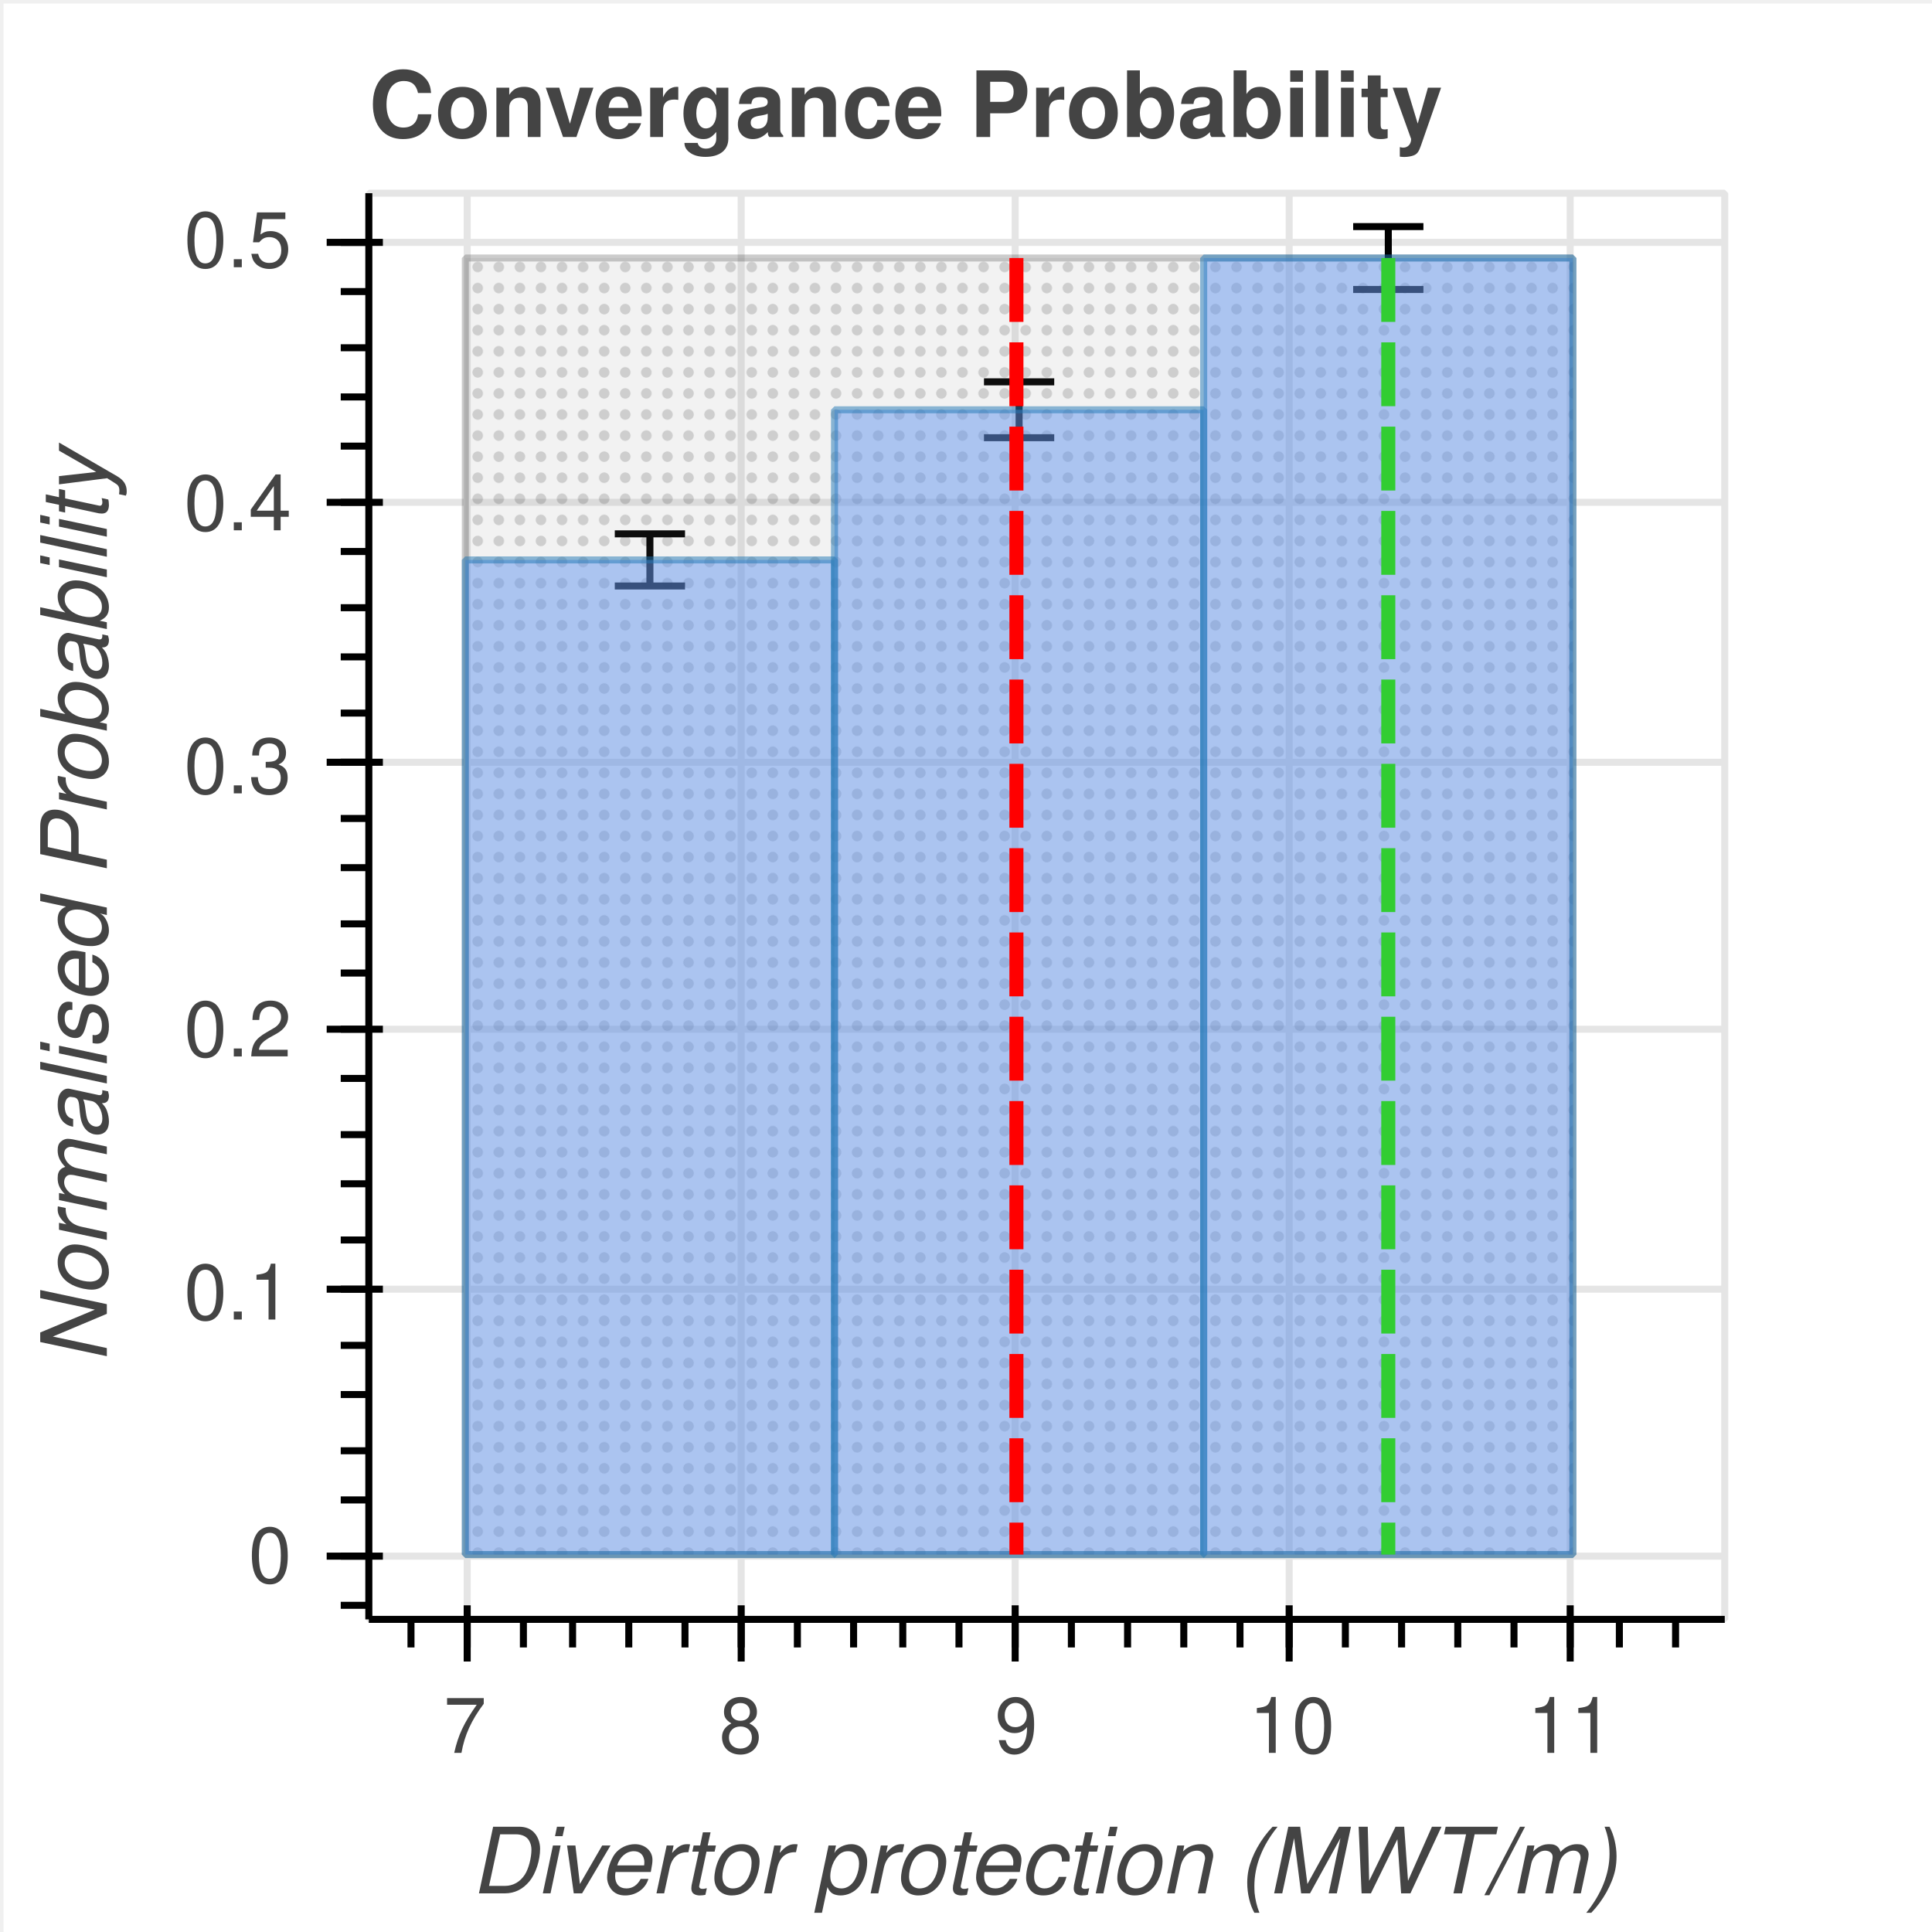
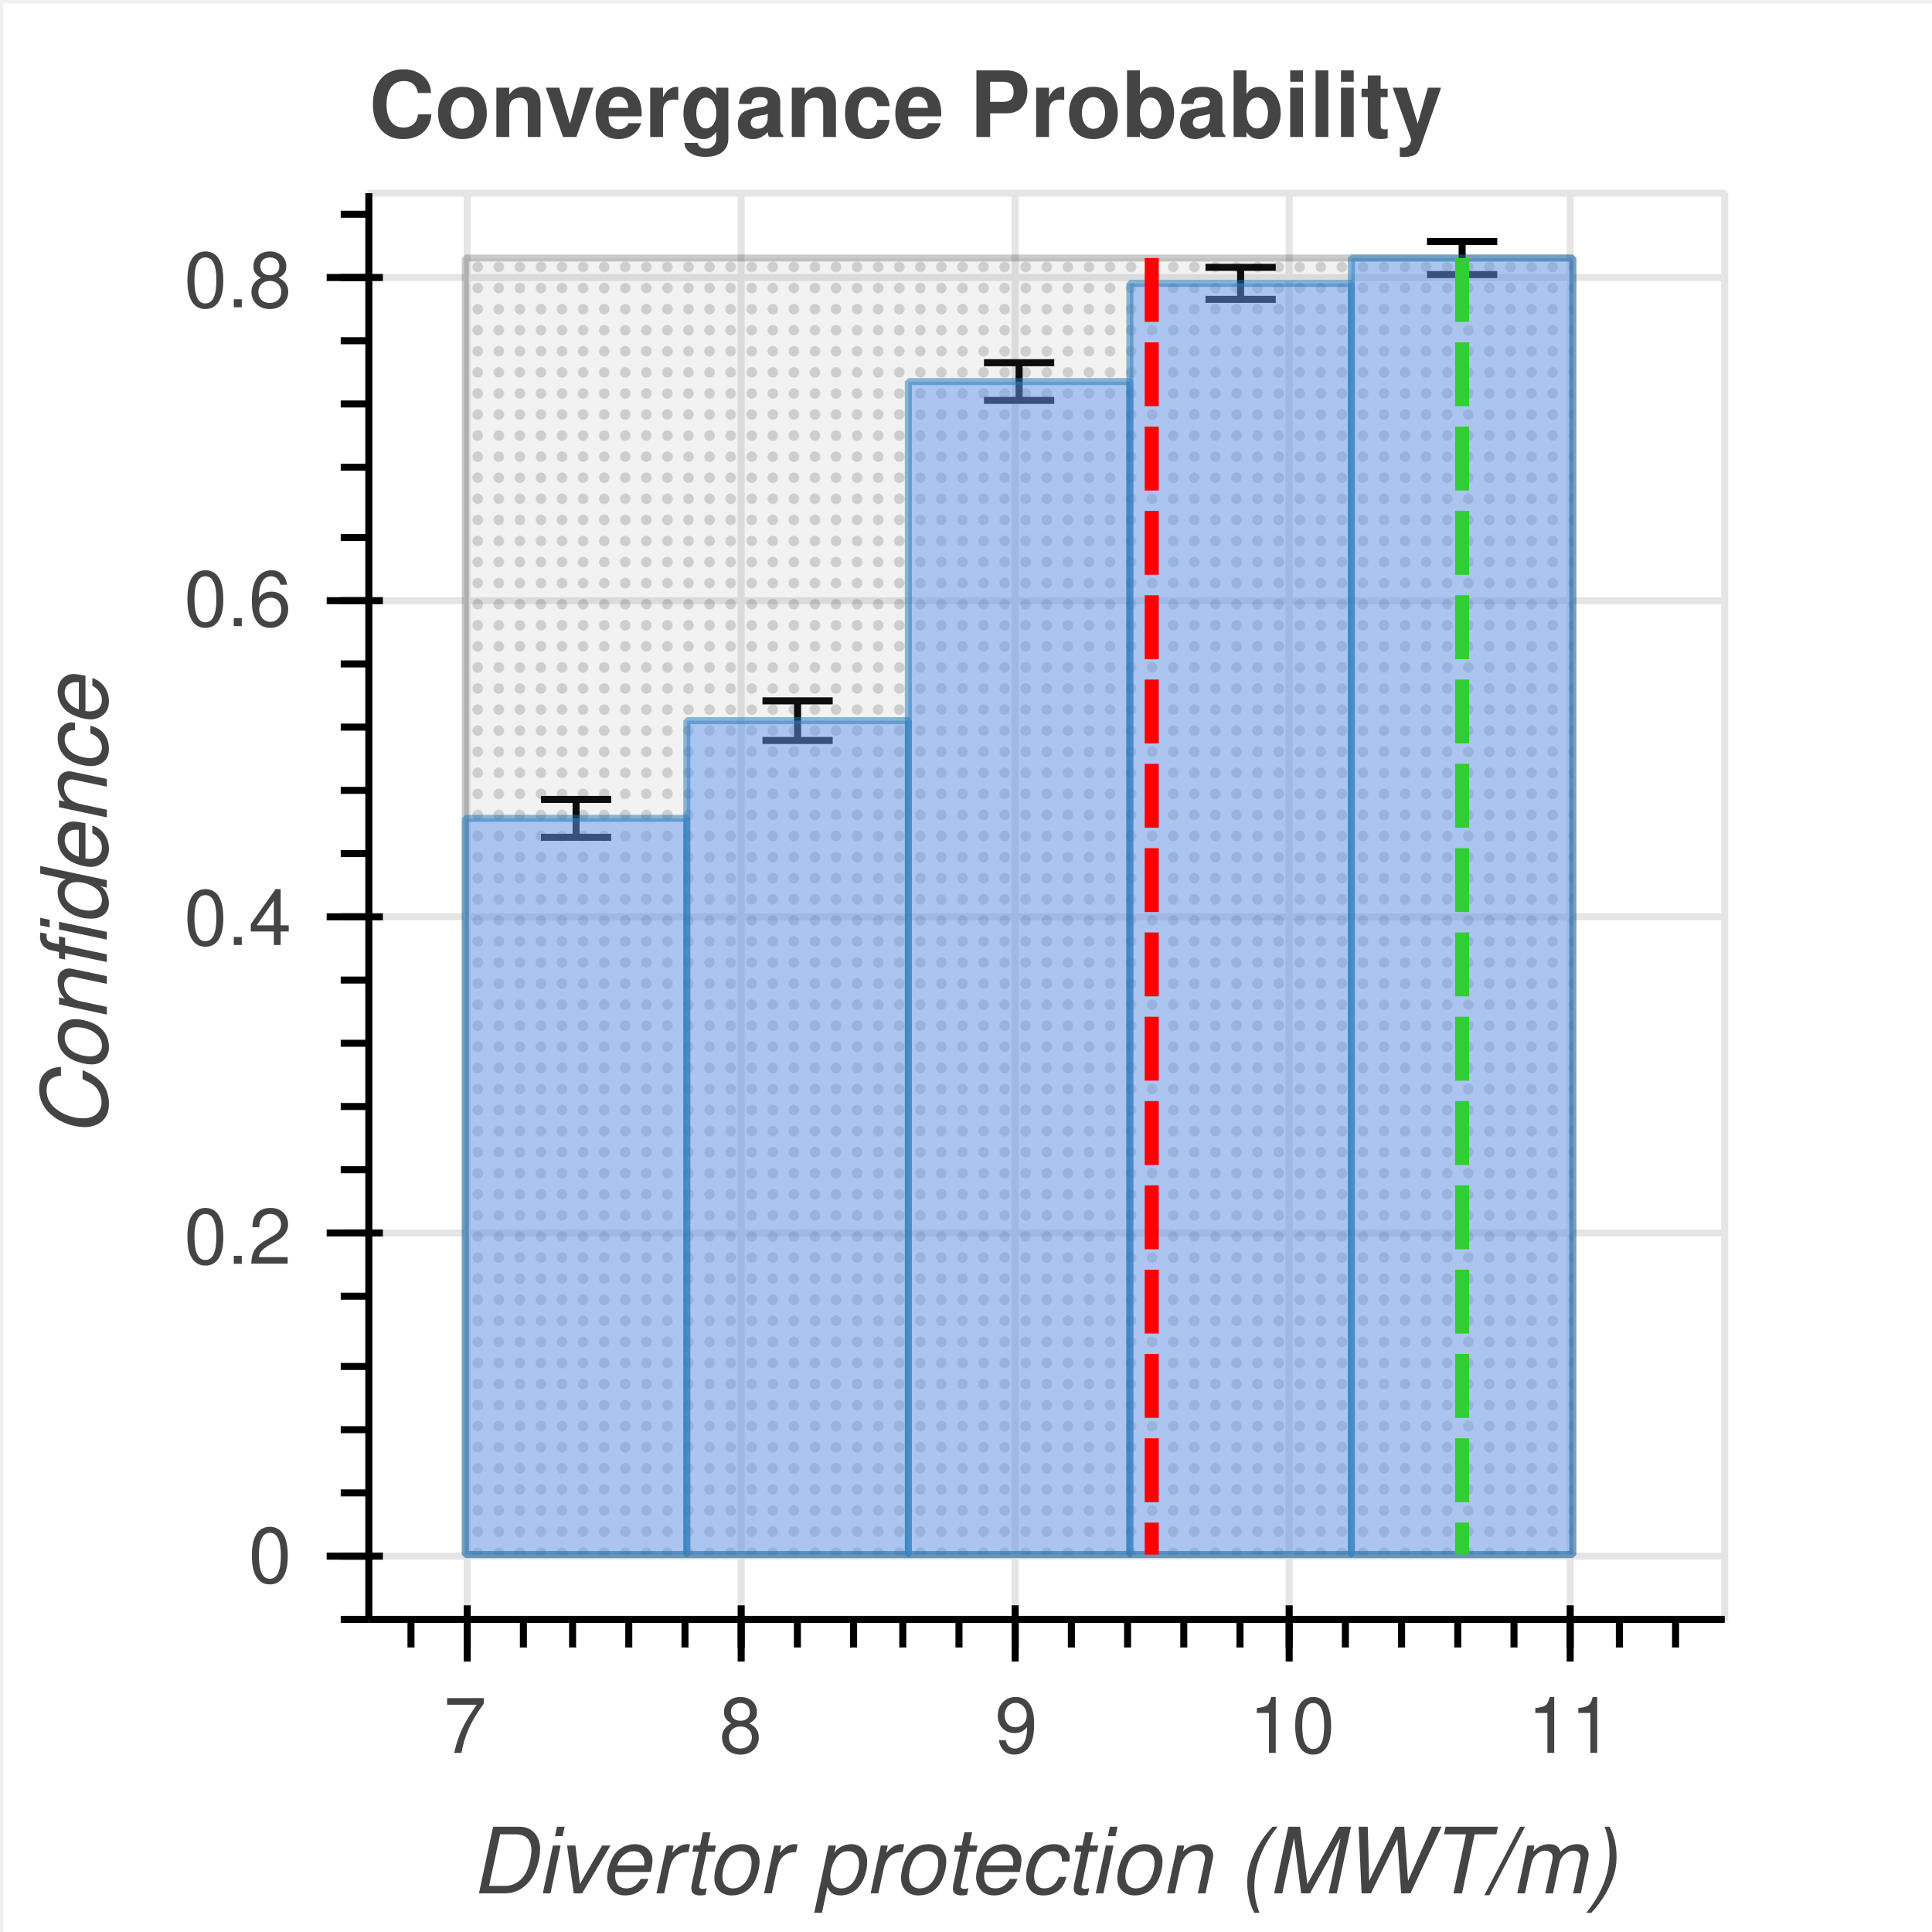
<svg xmlns="http://www.w3.org/2000/svg" version="1.1" width="275" height="275">
  <defs>
-     <clipPath id="cSKoTosqlhgd">
+     <clipPath id="wHqZtSusyWRJ">
      <path fill="none" stroke="none" d="M 52.5 27.5 L 245.5 27.5 L 245.5 230.5 L 52.5 230.5 L 52.5 27.5 Z" />
    </clipPath>
-     <clipPath id="iitDzTWaJBci">
+     <clipPath id="EFPhQywEEvES">
      <path fill="none" stroke="none" d="M 52.5 27.5 L 245.5 27.5 L 245.5 230.5 L 52.5 230.5 L 52.5 27.5 Z" />
    </clipPath>
-     <clipPath id="iVEagWFcIgbS">
+     <clipPath id="JSyPVgTqAmqx">
      <path fill="none" stroke="none" d="M 52.5 27.5 L 245.5 27.5 L 245.5 230.5 L 52.5 230.5 L 52.5 27.5 Z" />
    </clipPath>
-     <clipPath id="QynXFtrBzvFt">
+     <clipPath id="PNXIiAyTwxsb">
      <path fill="none" stroke="none" d="M 52.5 27.5 L 245.5 27.5 L 245.5 230.5 L 52.5 230.5 L 52.5 27.5 Z" />
    </clipPath>
-     <pattern id="dopRGrJotKyp" width="3" height="3" patternUnits="userSpaceOnUse">
+     <pattern id="huseiMBpOyOu" width="3" height="3" patternUnits="userSpaceOnUse">
      <path fill="rgb(0,0,0)" stroke="none" paint-order="stroke" d="M 2.75 2 A 0.75 0.75 0 0 0 1.25 2 A 0.75 0.75 0 0 0 2.75 2" fill-opacity="0.149" />
    </pattern>
-     <clipPath id="CnMsfJTNzlXW">
+     <clipPath id="VbXVUhRoZwAS">
      <path fill="none" stroke="none" d="M 52.5 27.5 L 245.5 27.5 L 245.5 230.5 L 52.5 230.5 L 52.5 27.5 Z" />
    </clipPath>
-     <clipPath id="AywynbSoJVRx">
+     <clipPath id="WEuJLrnCIUEe">
      <path fill="none" stroke="none" d="M 52.5 27.5 L 245.5 27.5 L 245.5 230.5 L 52.5 230.5 L 52.5 27.5 Z" />
    </clipPath>
-     <clipPath id="IabOIZJbfRZk">
+     <clipPath id="WWZMVgSobDeh">
      <path fill="none" stroke="none" d="M 52.5 27.5 L 245.5 27.5 L 245.5 230.5 L 52.5 230.5 L 52.5 27.5 Z" />
    </clipPath>
-     <clipPath id="NfVNxKsHVKal">
+     <clipPath id="tyEDIghPdIGT">
      <path fill="none" stroke="none" d="M 52.5 27.5 L 245.5 27.5 L 245.5 230.5 L 52.5 230.5 L 52.5 27.5 Z" />
    </clipPath>
  </defs>
  <path fill="rgb(255,255,255)" stroke="none" paint-order="stroke" d="M 0.5 0.5 L 275.5 0.5 L 275.5 275.5 L 0.5 275.5 L 0.5 0.5 Z" fill-opacity="1" />
  <rect fill="#FFFFFF" stroke="none" x="52" y="27" width="193" height="203" transform="matrix(1, 0, 0, 1, 0.5, 0.5)" />
  <path fill="rgb(255,255,255)" stroke="none" paint-order="stroke" d="M 52.5 27.5 L 245.5 27.5 L 245.5 230.5 L 52.5 230.5 L 52.5 27.5 Z" fill-opacity="1" />
  <path fill="none" stroke="rgb(229,229,229)" paint-order="fill" d="M 52.5 27.5 L 245.5 27.5 L 245.5 230.5 L 52.5 230.5 L 52.5 27.5 Z" stroke-opacity="1" stroke-linejoin="bevel" stroke-miterlimit="10" />
-   <path fill="none" stroke="rgb(229,229,229)" paint-order="fill" d="M 66.5 230.5 L 66.5 27.5 M 105.5 230.5 L 105.5 27.5 M 144.5 230.5 L 144.5 27.5 M 183.5 230.5 L 183.5 27.5 M 223.5 230.5 L 223.5 27.5" stroke-opacity="1" stroke-linejoin="bevel" stroke-miterlimit="10" clip-path="url(#cSKoTosqlhgd)" />
-   <path fill="none" stroke="rgb(229,229,229)" paint-order="fill" d="M 52.5 221.5 L 245.5 221.5 M 52.5 183.5 L 245.5 183.5 M 52.5 146.5 L 245.5 146.5 M 52.5 108.5 L 245.5 108.5 M 52.5 71.5 L 245.5 71.5 M 52.5 34.5 L 245.5 34.5" stroke-opacity="1" stroke-linejoin="bevel" stroke-miterlimit="10" clip-path="url(#iitDzTWaJBci)" />
-   <path fill="none" stroke="rgb(0,0,0)" paint-order="fill" d="M 92.508 75.987 L 92.508 83.408" stroke-opacity="1" stroke-linejoin="bevel" stroke-miterlimit="10" clip-path="url(#iVEagWFcIgbS)" />
-   <path fill="none" stroke="rgb(0,0,0)" paint-order="fill" d="M 145.059 54.35 L 145.059 62.306" stroke-opacity="1" stroke-linejoin="bevel" stroke-miterlimit="10" clip-path="url(#iVEagWFcIgbS)" />
-   <path fill="none" stroke="rgb(0,0,0)" paint-order="fill" d="M 197.609 32.25 L 197.609 41.205" stroke-opacity="1" stroke-linejoin="bevel" stroke-miterlimit="10" clip-path="url(#iVEagWFcIgbS)" />
-   <path fill="none" stroke="rgb(0,0,0)" paint-order="fill" d="M 87.508 75.987 L 97.508 75.987" stroke-opacity="1" stroke-linejoin="bevel" stroke-miterlimit="10" clip-path="url(#iVEagWFcIgbS)" />
-   <path fill="none" stroke="rgb(0,0,0)" paint-order="fill" d="M 140.059 54.35 L 150.059 54.35" stroke-opacity="1" stroke-linejoin="bevel" stroke-miterlimit="10" clip-path="url(#iVEagWFcIgbS)" />
-   <path fill="none" stroke="rgb(0,0,0)" paint-order="fill" d="M 192.609 32.25 L 202.609 32.25" stroke-opacity="1" stroke-linejoin="bevel" stroke-miterlimit="10" clip-path="url(#iVEagWFcIgbS)" />
-   <path fill="none" stroke="rgb(0,0,0)" paint-order="fill" d="M 97.508 83.408 L 87.508 83.408" stroke-opacity="1" stroke-linejoin="bevel" stroke-miterlimit="10" clip-path="url(#iVEagWFcIgbS)" />
-   <path fill="none" stroke="rgb(0,0,0)" paint-order="fill" d="M 150.059 62.306 L 140.059 62.306" stroke-opacity="1" stroke-linejoin="bevel" stroke-miterlimit="10" clip-path="url(#iVEagWFcIgbS)" />
-   <path fill="none" stroke="rgb(0,0,0)" paint-order="fill" d="M 202.609 41.205 L 192.609 41.205" stroke-opacity="1" stroke-linejoin="bevel" stroke-miterlimit="10" clip-path="url(#iVEagWFcIgbS)" />
-   <path fill="rgb(128,128,128)" stroke="none" paint-order="stroke" d="M 66.233 36.727 L 223.884 36.727 L 223.884 221.273 L 66.233 221.273 L 66.233 36.727 Z" fill-opacity="0.102" clip-path="url(#QynXFtrBzvFt)" />
-   <path fill="url(#dopRGrJotKyp)" stroke="rgb(0,0,0)" paint-order="fill" d="M 66.233 36.727 L 223.884 36.727 L 223.884 221.273 L 66.233 221.273 L 66.233 36.727 Z" clip-path="url(#QynXFtrBzvFt)" stroke-opacity="0.2" stroke-linejoin="bevel" stroke-miterlimit="10" />
-   <path fill="rgb(100,149,237)" stroke="rgb(31,119,180)" paint-order="fill" d="M 66.233 79.697 L 118.784 79.697 L 118.784 221.273 L 66.233 221.273 L 66.233 79.697 Z" fill-opacity="0.502" clip-path="url(#CnMsfJTNzlXW)" stroke-opacity="0.502" stroke-linejoin="bevel" stroke-miterlimit="10" />
-   <path fill="rgb(100,149,237)" stroke="rgb(31,119,180)" paint-order="fill" d="M 118.784 58.328 L 171.334 58.328 L 171.334 221.273 L 118.784 221.273 L 118.784 58.328 Z" fill-opacity="0.502" clip-path="url(#CnMsfJTNzlXW)" stroke-opacity="0.502" stroke-linejoin="bevel" stroke-miterlimit="10" />
-   <path fill="rgb(100,149,237)" stroke="rgb(31,119,180)" paint-order="fill" d="M 171.334 36.727 L 223.884 36.727 L 223.884 221.273 L 171.334 221.273 L 171.334 36.727 Z" fill-opacity="0.502" clip-path="url(#CnMsfJTNzlXW)" stroke-opacity="0.502" stroke-linejoin="bevel" stroke-miterlimit="10" />
+   <path fill="none" stroke="rgb(229,229,229)" paint-order="fill" d="M 66.5 230.5 L 66.5 27.5 M 105.5 230.5 L 105.5 27.5 M 144.5 230.5 L 144.5 27.5 M 183.5 230.5 L 183.5 27.5 M 223.5 230.5 L 223.5 27.5" stroke-opacity="1" stroke-linejoin="bevel" stroke-miterlimit="10" clip-path="url(#wHqZtSusyWRJ)" />
+   <path fill="none" stroke="rgb(229,229,229)" paint-order="fill" d="M 52.5 221.5 L 245.5 221.5 M 52.5 175.5 L 245.5 175.5 M 52.5 130.5 L 245.5 130.5 M 52.5 85.5 L 245.5 85.5 M 52.5 39.5 L 245.5 39.5" stroke-opacity="1" stroke-linejoin="bevel" stroke-miterlimit="10" clip-path="url(#EFPhQywEEvES)" />
+   <path fill="none" stroke="rgb(0,0,0)" paint-order="fill" d="M 81.998 113.792 L 81.998 119.181" stroke-opacity="1" stroke-linejoin="bevel" stroke-miterlimit="10" clip-path="url(#JSyPVgTqAmqx)" />
+   <path fill="none" stroke="rgb(0,0,0)" paint-order="fill" d="M 113.529 99.758 L 113.529 105.398" stroke-opacity="1" stroke-linejoin="bevel" stroke-miterlimit="10" clip-path="url(#JSyPVgTqAmqx)" />
+   <path fill="none" stroke="rgb(0,0,0)" paint-order="fill" d="M 145.059 51.629 L 145.059 56.994" stroke-opacity="1" stroke-linejoin="bevel" stroke-miterlimit="10" clip-path="url(#JSyPVgTqAmqx)" />
+   <path fill="none" stroke="rgb(0,0,0)" paint-order="fill" d="M 176.589 38.057 L 176.589 42.612" stroke-opacity="1" stroke-linejoin="bevel" stroke-miterlimit="10" clip-path="url(#JSyPVgTqAmqx)" />
+   <path fill="none" stroke="rgb(0,0,0)" paint-order="fill" d="M 208.119 34.371 L 208.119 39.084" stroke-opacity="1" stroke-linejoin="bevel" stroke-miterlimit="10" clip-path="url(#JSyPVgTqAmqx)" />
+   <path fill="none" stroke="rgb(0,0,0)" paint-order="fill" d="M 76.998 113.792 L 86.998 113.792" stroke-opacity="1" stroke-linejoin="bevel" stroke-miterlimit="10" clip-path="url(#JSyPVgTqAmqx)" />
+   <path fill="none" stroke="rgb(0,0,0)" paint-order="fill" d="M 108.529 99.758 L 118.529 99.758" stroke-opacity="1" stroke-linejoin="bevel" stroke-miterlimit="10" clip-path="url(#JSyPVgTqAmqx)" />
+   <path fill="none" stroke="rgb(0,0,0)" paint-order="fill" d="M 140.059 51.629 L 150.059 51.629" stroke-opacity="1" stroke-linejoin="bevel" stroke-miterlimit="10" clip-path="url(#JSyPVgTqAmqx)" />
+   <path fill="none" stroke="rgb(0,0,0)" paint-order="fill" d="M 171.589 38.057 L 181.589 38.057" stroke-opacity="1" stroke-linejoin="bevel" stroke-miterlimit="10" clip-path="url(#JSyPVgTqAmqx)" />
+   <path fill="none" stroke="rgb(0,0,0)" paint-order="fill" d="M 203.119 34.371 L 213.119 34.371" stroke-opacity="1" stroke-linejoin="bevel" stroke-miterlimit="10" clip-path="url(#JSyPVgTqAmqx)" />
+   <path fill="none" stroke="rgb(0,0,0)" paint-order="fill" d="M 86.998 119.181 L 76.998 119.181" stroke-opacity="1" stroke-linejoin="bevel" stroke-miterlimit="10" clip-path="url(#JSyPVgTqAmqx)" />
+   <path fill="none" stroke="rgb(0,0,0)" paint-order="fill" d="M 118.529 105.398 L 108.529 105.398" stroke-opacity="1" stroke-linejoin="bevel" stroke-miterlimit="10" clip-path="url(#JSyPVgTqAmqx)" />
+   <path fill="none" stroke="rgb(0,0,0)" paint-order="fill" d="M 150.059 56.994 L 140.059 56.994" stroke-opacity="1" stroke-linejoin="bevel" stroke-miterlimit="10" clip-path="url(#JSyPVgTqAmqx)" />
+   <path fill="none" stroke="rgb(0,0,0)" paint-order="fill" d="M 181.589 42.612 L 171.589 42.612" stroke-opacity="1" stroke-linejoin="bevel" stroke-miterlimit="10" clip-path="url(#JSyPVgTqAmqx)" />
+   <path fill="none" stroke="rgb(0,0,0)" paint-order="fill" d="M 213.119 39.084 L 203.119 39.084" stroke-opacity="1" stroke-linejoin="bevel" stroke-miterlimit="10" clip-path="url(#JSyPVgTqAmqx)" />
+   <path fill="rgb(128,128,128)" stroke="none" paint-order="stroke" d="M 66.233 36.727 L 223.884 36.727 L 223.884 221.273 L 66.233 221.273 L 66.233 36.727 Z" fill-opacity="0.102" clip-path="url(#PNXIiAyTwxsb)" />
+   <path fill="url(#huseiMBpOyOu)" stroke="rgb(0,0,0)" paint-order="fill" d="M 66.233 36.727 L 223.884 36.727 L 223.884 221.273 L 66.233 221.273 L 66.233 36.727 Z" clip-path="url(#PNXIiAyTwxsb)" stroke-opacity="0.2" stroke-linejoin="bevel" stroke-miterlimit="10" />
+   <path fill="rgb(100,149,237)" stroke="rgb(31,119,180)" paint-order="fill" d="M 66.233 116.486 L 97.763 116.486 L 97.763 221.273 L 66.233 221.273 L 66.233 116.486 Z" fill-opacity="0.502" clip-path="url(#VbXVUhRoZwAS)" stroke-opacity="0.502" stroke-linejoin="bevel" stroke-miterlimit="10" />
+   <path fill="rgb(100,149,237)" stroke="rgb(31,119,180)" paint-order="fill" d="M 97.763 102.578 L 129.294 102.578 L 129.294 221.273 L 97.763 221.273 L 97.763 102.578 Z" fill-opacity="0.502" clip-path="url(#VbXVUhRoZwAS)" stroke-opacity="0.502" stroke-linejoin="bevel" stroke-miterlimit="10" />
+   <path fill="rgb(100,149,237)" stroke="rgb(31,119,180)" paint-order="fill" d="M 129.294 54.311 L 160.824 54.311 L 160.824 221.273 L 129.294 221.273 L 129.294 54.311 Z" fill-opacity="0.502" clip-path="url(#VbXVUhRoZwAS)" stroke-opacity="0.502" stroke-linejoin="bevel" stroke-miterlimit="10" />
+   <path fill="rgb(100,149,237)" stroke="rgb(31,119,180)" paint-order="fill" d="M 160.824 40.335 L 192.354 40.335 L 192.354 221.273 L 160.824 221.273 L 160.824 40.335 Z" fill-opacity="0.502" clip-path="url(#VbXVUhRoZwAS)" stroke-opacity="0.502" stroke-linejoin="bevel" stroke-miterlimit="10" />
+   <path fill="rgb(100,149,237)" stroke="rgb(31,119,180)" paint-order="fill" d="M 192.354 36.727 L 223.884 36.727 L 223.884 221.273 L 192.354 221.273 L 192.354 36.727 Z" fill-opacity="0.502" clip-path="url(#VbXVUhRoZwAS)" stroke-opacity="0.502" stroke-linejoin="bevel" stroke-miterlimit="10" />
  <path fill="none" stroke="rgb(0,0,0)" paint-order="fill" d="M 52.5 230.5 L 245.5 230.5" stroke-opacity="1" stroke-linejoin="bevel" stroke-miterlimit="10" />
  <path fill="none" stroke="rgb(0,0,0)" paint-order="fill" d="M 66.5 236.5 L 66.5 228.5 M 105.5 236.5 L 105.5 228.5 M 144.5 236.5 L 144.5 228.5 M 183.5 236.5 L 183.5 228.5 M 223.5 236.5 L 223.5 228.5" stroke-opacity="1" stroke-linejoin="bevel" stroke-miterlimit="10" />
  <path fill="none" stroke="rgb(0,0,0)" paint-order="fill" d="M 58.5 234.5 L 58.5 230.5 M 66.5 234.5 L 66.5 230.5 M 74.5 234.5 L 74.5 230.5 M 81.5 234.5 L 81.5 230.5 M 89.5 234.5 L 89.5 230.5 M 97.5 234.5 L 97.5 230.5 M 105.5 234.5 L 105.5 230.5 M 113.5 234.5 L 113.5 230.5 M 121.5 234.5 L 121.5 230.5 M 128.5 234.5 L 128.5 230.5 M 136.5 234.5 L 136.5 230.5 M 144.5 234.5 L 144.5 230.5 M 152.5 234.5 L 152.5 230.5 M 160.5 234.5 L 160.5 230.5 M 168.5 234.5 L 168.5 230.5 M 176.5 234.5 L 176.5 230.5 M 183.5 234.5 L 183.5 230.5 M 191.5 234.5 L 191.5 230.5 M 199.5 234.5 L 199.5 230.5 M 207.5 234.5 L 207.5 230.5 M 215.5 234.5 L 215.5 230.5 M 223.5 234.5 L 223.5 230.5 M 230.5 234.5 L 230.5 230.5 M 238.5 234.5 L 238.5 230.5" stroke-opacity="1" stroke-linejoin="bevel" stroke-miterlimit="10" />
  <text fill="rgb(68,68,68)" stroke="none" font-family="helvetica" font-size="11px" font-style="normal" font-weight="normal" text-decoration="normal" x="62.636" y="249" text-anchor="start" dominant-baseline="alphabetic" transform="matrix(1, 0, 0, 1, 0.5, 0.5)" fill-opacity="1">7</text>
  <text fill="none" stroke="rgb(0,0,0)" font-family="helvetica" font-size="11px" font-style="normal" font-weight="normal" text-decoration="normal" x="62.636" y="249" text-anchor="start" dominant-baseline="alphabetic" transform="matrix(1, 0, 0, 1, 0.5, 0.5)" stroke-opacity="0" stroke-linejoin="bevel" stroke-miterlimit="10">7</text>
  <text fill="rgb(68,68,68)" stroke="none" font-family="helvetica" font-size="11px" font-style="normal" font-weight="normal" text-decoration="normal" x="101.868" y="249" text-anchor="start" dominant-baseline="alphabetic" transform="matrix(1, 0, 0, 1, 0.5, 0.5)" fill-opacity="1">8</text>
  <text fill="none" stroke="rgb(0,0,0)" font-family="helvetica" font-size="11px" font-style="normal" font-weight="normal" text-decoration="normal" x="101.868" y="249" text-anchor="start" dominant-baseline="alphabetic" transform="matrix(1, 0, 0, 1, 0.5, 0.5)" stroke-opacity="0" stroke-linejoin="bevel" stroke-miterlimit="10">8</text>
  <text fill="rgb(68,68,68)" stroke="none" font-family="helvetica" font-size="11px" font-style="normal" font-weight="normal" text-decoration="normal" x="141.101" y="249" text-anchor="start" dominant-baseline="alphabetic" transform="matrix(1, 0, 0, 1, 0.5, 0.5)" fill-opacity="1">9</text>
  <text fill="none" stroke="rgb(0,0,0)" font-family="helvetica" font-size="11px" font-style="normal" font-weight="normal" text-decoration="normal" x="141.101" y="249" text-anchor="start" dominant-baseline="alphabetic" transform="matrix(1, 0, 0, 1, 0.5, 0.5)" stroke-opacity="0" stroke-linejoin="bevel" stroke-miterlimit="10">9</text>
  <text fill="rgb(68,68,68)" stroke="none" font-family="helvetica" font-size="11px" font-style="normal" font-weight="normal" text-decoration="normal" x="177.274" y="249" text-anchor="start" dominant-baseline="alphabetic" transform="matrix(1, 0, 0, 1, 0.5, 0.5)" fill-opacity="1">10</text>
  <text fill="none" stroke="rgb(0,0,0)" font-family="helvetica" font-size="11px" font-style="normal" font-weight="normal" text-decoration="normal" x="177.274" y="249" text-anchor="start" dominant-baseline="alphabetic" transform="matrix(1, 0, 0, 1, 0.5, 0.5)" stroke-opacity="0" stroke-linejoin="bevel" stroke-miterlimit="10">10</text>
  <text fill="rgb(68,68,68)" stroke="none" font-family="helvetica" font-size="11px" font-style="normal" font-weight="normal" text-decoration="normal" x="216.915" y="249" text-anchor="start" dominant-baseline="alphabetic" transform="matrix(1, 0, 0, 1, 0.5, 0.5)" fill-opacity="1">11</text>
  <text fill="none" stroke="rgb(0,0,0)" font-family="helvetica" font-size="11px" font-style="normal" font-weight="normal" text-decoration="normal" x="216.915" y="249" text-anchor="start" dominant-baseline="alphabetic" transform="matrix(1, 0, 0, 1, 0.5, 0.5)" stroke-opacity="0" stroke-linejoin="bevel" stroke-miterlimit="10">11</text>
  <text fill="rgb(68,68,68)" stroke="none" font-family="helvetica" font-size="13px" font-style="italic" font-weight="normal" text-decoration="normal" x="66.52" y="269" text-anchor="start" dominant-baseline="alphabetic" transform="matrix(1, 0, 0, 1, 0.5, 0.5)" fill-opacity="1">Divertor protection (MWT/m)</text>
  <text fill="none" stroke="rgb(0,0,0)" font-family="helvetica" font-size="13px" font-style="italic" font-weight="normal" text-decoration="normal" x="66.52" y="269" text-anchor="start" dominant-baseline="alphabetic" transform="matrix(1, 0, 0, 1, 0.5, 0.5)" stroke-opacity="0" stroke-linejoin="bevel" stroke-miterlimit="10">Divertor protection (MWT/m)</text>
  <path fill="none" stroke="rgb(0,0,0)" paint-order="fill" d="M 52.5 230.5 L 52.5 27.5" stroke-opacity="1" stroke-linejoin="bevel" stroke-miterlimit="10" />
-   <path fill="none" stroke="rgb(0,0,0)" paint-order="fill" d="M 46.5 221.5 L 54.5 221.5 M 46.5 183.5 L 54.5 183.5 M 46.5 146.5 L 54.5 146.5 M 46.5 108.5 L 54.5 108.5 M 46.5 71.5 L 54.5 71.5 M 46.5 34.5 L 54.5 34.5" stroke-opacity="1" stroke-linejoin="bevel" stroke-miterlimit="10" />
-   <path fill="none" stroke="rgb(0,0,0)" paint-order="fill" d="M 48.5 228.5 L 52.5 228.5 M 48.5 221.5 L 52.5 221.5 M 48.5 213.5 L 52.5 213.5 M 48.5 206.5 L 52.5 206.5 M 48.5 198.5 L 52.5 198.5 M 48.5 191.5 L 52.5 191.5 M 48.5 183.5 L 52.5 183.5 M 48.5 176.5 L 52.5 176.5 M 48.5 168.5 L 52.5 168.5 M 48.5 161.5 L 52.5 161.5 M 48.5 153.5 L 52.5 153.5 M 48.5 146.5 L 52.5 146.5 M 48.5 138.5 L 52.5 138.5 M 48.5 131.5 L 52.5 131.5 M 48.5 123.5 L 52.5 123.5 M 48.5 116.5 L 52.5 116.5 M 48.5 108.5 L 52.5 108.5 M 48.5 101.5 L 52.5 101.5 M 48.5 93.5 L 52.5 93.5 M 48.5 86.5 L 52.5 86.5 M 48.5 78.5 L 52.5 78.5 M 48.5 71.5 L 52.5 71.5 M 48.5 63.5 L 52.5 63.5 M 48.5 56.5 L 52.5 56.5 M 48.5 49.5 L 52.5 49.5 M 48.5 41.5 L 52.5 41.5 M 48.5 34.5 L 52.5 34.5" stroke-opacity="1" stroke-linejoin="bevel" stroke-miterlimit="10" />
+   <path fill="none" stroke="rgb(0,0,0)" paint-order="fill" d="M 46.5 221.5 L 54.5 221.5 M 46.5 175.5 L 54.5 175.5 M 46.5 130.5 L 54.5 130.5 M 46.5 85.5 L 54.5 85.5 M 46.5 39.5 L 54.5 39.5" stroke-opacity="1" stroke-linejoin="bevel" stroke-miterlimit="10" />
+   <path fill="none" stroke="rgb(0,0,0)" paint-order="fill" d="M 48.5 230.5 L 52.5 230.5 M 48.5 221.5 L 52.5 221.5 M 48.5 212.5 L 52.5 212.5 M 48.5 203.5 L 52.5 203.5 M 48.5 194.5 L 52.5 194.5 M 48.5 184.5 L 52.5 184.5 M 48.5 175.5 L 52.5 175.5 M 48.5 166.5 L 52.5 166.5 M 48.5 157.5 L 52.5 157.5 M 48.5 148.5 L 52.5 148.5 M 48.5 139.5 L 52.5 139.5 M 48.5 130.5 L 52.5 130.5 M 48.5 121.5 L 52.5 121.5 M 48.5 112.5 L 52.5 112.5 M 48.5 103.5 L 52.5 103.5 M 48.5 94.5 L 52.5 94.5 M 48.5 85.5 L 52.5 85.5 M 48.5 76.5 L 52.5 76.5 M 48.5 66.5 L 52.5 66.5 M 48.5 57.5 L 52.5 57.5 M 48.5 48.5 L 52.5 48.5 M 48.5 39.5 L 52.5 39.5 M 48.5 30.5 L 52.5 30.5" stroke-opacity="1" stroke-linejoin="bevel" stroke-miterlimit="10" />
  <text fill="rgb(68,68,68)" stroke="none" font-family="helvetica" font-size="11px" font-style="normal" font-weight="normal" text-decoration="normal" x="34.882" y="224.773" text-anchor="start" dominant-baseline="alphabetic" transform="matrix(1, 0, 0, 1, 0.5, 0.5)" fill-opacity="1">0</text>
  <text fill="none" stroke="rgb(0,0,0)" font-family="helvetica" font-size="11px" font-style="normal" font-weight="normal" text-decoration="normal" x="34.882" y="224.773" text-anchor="start" dominant-baseline="alphabetic" transform="matrix(1, 0, 0, 1, 0.5, 0.5)" stroke-opacity="0" stroke-linejoin="bevel" stroke-miterlimit="10">0</text>
-   <text fill="rgb(68,68,68)" stroke="none" font-family="helvetica" font-size="11px" font-style="normal" font-weight="normal" text-decoration="normal" x="25.708" y="187.325" text-anchor="start" dominant-baseline="alphabetic" transform="matrix(1, 0, 0, 1, 0.5, 0.5)" fill-opacity="1">0.1</text>
-   <text fill="none" stroke="rgb(0,0,0)" font-family="helvetica" font-size="11px" font-style="normal" font-weight="normal" text-decoration="normal" x="25.708" y="187.325" text-anchor="start" dominant-baseline="alphabetic" transform="matrix(1, 0, 0, 1, 0.5, 0.5)" stroke-opacity="0" stroke-linejoin="bevel" stroke-miterlimit="10">0.1</text>
-   <text fill="rgb(68,68,68)" stroke="none" font-family="helvetica" font-size="11px" font-style="normal" font-weight="normal" text-decoration="normal" x="25.708" y="149.878" text-anchor="start" dominant-baseline="alphabetic" transform="matrix(1, 0, 0, 1, 0.5, 0.5)" fill-opacity="1">0.2</text>
-   <text fill="none" stroke="rgb(0,0,0)" font-family="helvetica" font-size="11px" font-style="normal" font-weight="normal" text-decoration="normal" x="25.708" y="149.878" text-anchor="start" dominant-baseline="alphabetic" transform="matrix(1, 0, 0, 1, 0.5, 0.5)" stroke-opacity="0" stroke-linejoin="bevel" stroke-miterlimit="10">0.2</text>
-   <text fill="rgb(68,68,68)" stroke="none" font-family="helvetica" font-size="11px" font-style="normal" font-weight="normal" text-decoration="normal" x="25.708" y="112.43" text-anchor="start" dominant-baseline="alphabetic" transform="matrix(1, 0, 0, 1, 0.5, 0.5)" fill-opacity="1">0.3</text>
-   <text fill="none" stroke="rgb(0,0,0)" font-family="helvetica" font-size="11px" font-style="normal" font-weight="normal" text-decoration="normal" x="25.708" y="112.43" text-anchor="start" dominant-baseline="alphabetic" transform="matrix(1, 0, 0, 1, 0.5, 0.5)" stroke-opacity="0" stroke-linejoin="bevel" stroke-miterlimit="10">0.3</text>
-   <text fill="rgb(68,68,68)" stroke="none" font-family="helvetica" font-size="11px" font-style="normal" font-weight="normal" text-decoration="normal" x="25.708" y="74.982" text-anchor="start" dominant-baseline="alphabetic" transform="matrix(1, 0, 0, 1, 0.5, 0.5)" fill-opacity="1">0.4</text>
-   <text fill="none" stroke="rgb(0,0,0)" font-family="helvetica" font-size="11px" font-style="normal" font-weight="normal" text-decoration="normal" x="25.708" y="74.982" text-anchor="start" dominant-baseline="alphabetic" transform="matrix(1, 0, 0, 1, 0.5, 0.5)" stroke-opacity="0" stroke-linejoin="bevel" stroke-miterlimit="10">0.4</text>
-   <text fill="rgb(68,68,68)" stroke="none" font-family="helvetica" font-size="11px" font-style="normal" font-weight="normal" text-decoration="normal" x="25.708" y="37.535" text-anchor="start" dominant-baseline="alphabetic" transform="matrix(1, 0, 0, 1, 0.5, 0.5)" fill-opacity="1">0.5</text>
-   <text fill="none" stroke="rgb(0,0,0)" font-family="helvetica" font-size="11px" font-style="normal" font-weight="normal" text-decoration="normal" x="25.708" y="37.535" text-anchor="start" dominant-baseline="alphabetic" transform="matrix(1, 0, 0, 1, 0.5, 0.5)" stroke-opacity="0" stroke-linejoin="bevel" stroke-miterlimit="10">0.5</text>
-   <text fill="rgb(68,68,68)" stroke="none" font-family="helvetica" font-size="13px" font-style="italic" font-weight="normal" text-decoration="normal" x="-47.317" y="125.5" text-anchor="start" dominant-baseline="alphabetic" transform="matrix(6.123233995736766e-17, -1, 1, 6.123233995736766e-17, -110.2915, 146.7085)" fill-opacity="1">Normalised Probability</text>
-   <text fill="none" stroke="rgb(0,0,0)" font-family="helvetica" font-size="13px" font-style="italic" font-weight="normal" text-decoration="normal" x="-47.317" y="125.5" text-anchor="start" dominant-baseline="alphabetic" transform="matrix(6.123233995736766e-17, -1, 1, 6.123233995736766e-17, -110.2915, 146.7085)" stroke-opacity="0" stroke-linejoin="bevel" stroke-miterlimit="10">Normalised Probability</text>
-   <path fill="rgb(255,249,186)" stroke="rgb(255,0,0)" paint-order="fill" d="M 144.676 36.727 L 144.676 36.727 L 144.676 221.273 L 144.676 221.273 L 144.676 36.727 Z" fill-opacity="0.4" clip-path="url(#AywynbSoJVRx)" stroke-opacity="1" stroke-linejoin="bevel" stroke-miterlimit="10" stroke-width="2" stroke-dasharray="6" />
-   <path fill="rgb(255,249,186)" stroke="rgb(50,205,50)" paint-order="fill" d="M 197.609 36.727 L 197.609 36.727 L 197.609 221.273 L 197.609 221.273 L 197.609 36.727 Z" fill-opacity="0.4" clip-path="url(#IabOIZJbfRZk)" stroke-opacity="1" stroke-linejoin="bevel" stroke-miterlimit="10" stroke-width="2" stroke-dasharray="6" />
+   <text fill="rgb(68,68,68)" stroke="none" font-family="helvetica" font-size="11px" font-style="normal" font-weight="normal" text-decoration="normal" x="25.708" y="179.389" text-anchor="start" dominant-baseline="alphabetic" transform="matrix(1, 0, 0, 1, 0.5, 0.5)" fill-opacity="1">0.2</text>
+   <text fill="none" stroke="rgb(0,0,0)" font-family="helvetica" font-size="11px" font-style="normal" font-weight="normal" text-decoration="normal" x="25.708" y="179.389" text-anchor="start" dominant-baseline="alphabetic" transform="matrix(1, 0, 0, 1, 0.5, 0.5)" stroke-opacity="0" stroke-linejoin="bevel" stroke-miterlimit="10">0.2</text>
+   <text fill="rgb(68,68,68)" stroke="none" font-family="helvetica" font-size="11px" font-style="normal" font-weight="normal" text-decoration="normal" x="25.708" y="134.005" text-anchor="start" dominant-baseline="alphabetic" transform="matrix(1, 0, 0, 1, 0.5, 0.5)" fill-opacity="1">0.4</text>
+   <text fill="none" stroke="rgb(0,0,0)" font-family="helvetica" font-size="11px" font-style="normal" font-weight="normal" text-decoration="normal" x="25.708" y="134.005" text-anchor="start" dominant-baseline="alphabetic" transform="matrix(1, 0, 0, 1, 0.5, 0.5)" stroke-opacity="0" stroke-linejoin="bevel" stroke-miterlimit="10">0.4</text>
+   <text fill="rgb(68,68,68)" stroke="none" font-family="helvetica" font-size="11px" font-style="normal" font-weight="normal" text-decoration="normal" x="25.708" y="88.622" text-anchor="start" dominant-baseline="alphabetic" transform="matrix(1, 0, 0, 1, 0.5, 0.5)" fill-opacity="1">0.6</text>
+   <text fill="none" stroke="rgb(0,0,0)" font-family="helvetica" font-size="11px" font-style="normal" font-weight="normal" text-decoration="normal" x="25.708" y="88.622" text-anchor="start" dominant-baseline="alphabetic" transform="matrix(1, 0, 0, 1, 0.5, 0.5)" stroke-opacity="0" stroke-linejoin="bevel" stroke-miterlimit="10">0.6</text>
+   <text fill="rgb(68,68,68)" stroke="none" font-family="helvetica" font-size="11px" font-style="normal" font-weight="normal" text-decoration="normal" x="25.708" y="43.238" text-anchor="start" dominant-baseline="alphabetic" transform="matrix(1, 0, 0, 1, 0.5, 0.5)" fill-opacity="1">0.8</text>
+   <text fill="none" stroke="rgb(0,0,0)" font-family="helvetica" font-size="11px" font-style="normal" font-weight="normal" text-decoration="normal" x="25.708" y="43.238" text-anchor="start" dominant-baseline="alphabetic" transform="matrix(1, 0, 0, 1, 0.5, 0.5)" stroke-opacity="0" stroke-linejoin="bevel" stroke-miterlimit="10">0.8</text>
+   <text fill="rgb(68,68,68)" stroke="none" font-family="helvetica" font-size="13px" font-style="italic" font-weight="normal" text-decoration="normal" x="-15.176" y="125.5" text-anchor="start" dominant-baseline="alphabetic" transform="matrix(6.123233995736766e-17, -1, 1, 6.123233995736766e-17, -110.2915, 146.7085)" fill-opacity="1">Confidence</text>
+   <text fill="none" stroke="rgb(0,0,0)" font-family="helvetica" font-size="13px" font-style="italic" font-weight="normal" text-decoration="normal" x="-15.176" y="125.5" text-anchor="start" dominant-baseline="alphabetic" transform="matrix(6.123233995736766e-17, -1, 1, 6.123233995736766e-17, -110.2915, 146.7085)" stroke-opacity="0" stroke-linejoin="bevel" stroke-miterlimit="10">Confidence</text>
+   <path fill="rgb(255,249,186)" stroke="rgb(255,0,0)" paint-order="fill" d="M 163.939 36.727 L 163.939 36.727 L 163.939 221.273 L 163.939 221.273 L 163.939 36.727 Z" fill-opacity="0.4" clip-path="url(#WEuJLrnCIUEe)" stroke-opacity="1" stroke-linejoin="bevel" stroke-miterlimit="10" stroke-width="2" stroke-dasharray="6" />
+   <path fill="rgb(255,249,186)" stroke="rgb(50,205,50)" paint-order="fill" d="M 208.119 36.727 L 208.119 36.727 L 208.119 221.273 L 208.119 221.273 L 208.119 36.727 Z" fill-opacity="0.4" clip-path="url(#WWZMVgSobDeh)" stroke-opacity="1" stroke-linejoin="bevel" stroke-miterlimit="10" stroke-width="2" stroke-dasharray="6" />
  <text fill="rgb(68,68,68)" stroke="none" font-family="helvetica" font-size="13px" font-style="normal" font-weight="bold" text-decoration="normal" x="52" y="19" text-anchor="start" dominant-baseline="alphabetic" transform="matrix(1, 0, 0, 1, 0.5, 0.5)" fill-opacity="1">Convergance Probability</text>
  <text fill="none" stroke="rgb(0,0,0)" font-family="helvetica" font-size="13px" font-style="normal" font-weight="bold" text-decoration="normal" x="52" y="19" text-anchor="start" dominant-baseline="alphabetic" transform="matrix(1, 0, 0, 1, 0.5, 0.5)" stroke-opacity="0" stroke-miterlimit="10" stroke-dasharray="">Convergance Probability</text>
</svg>
